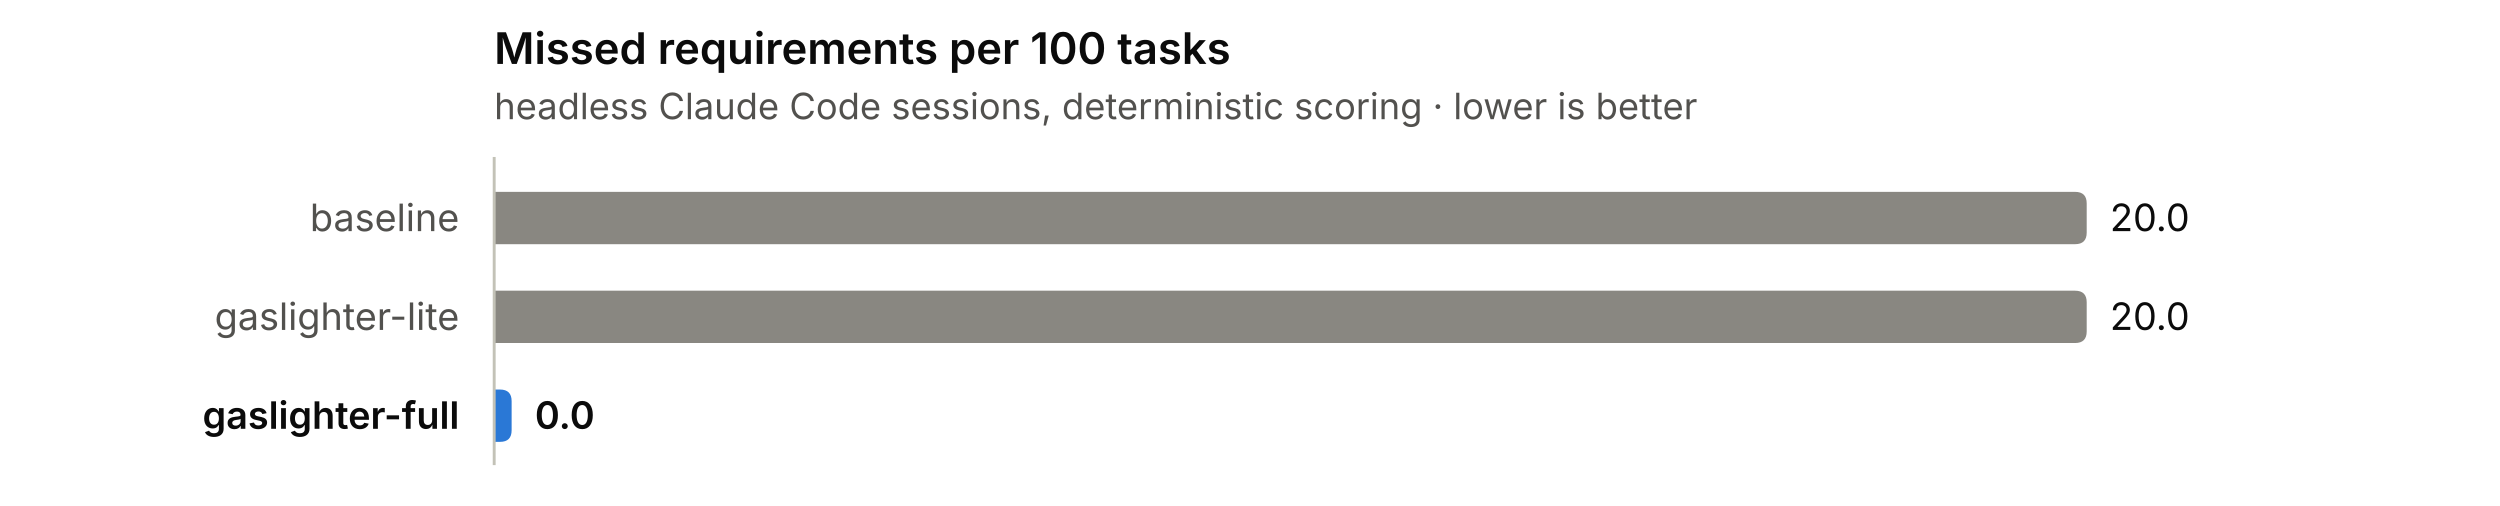
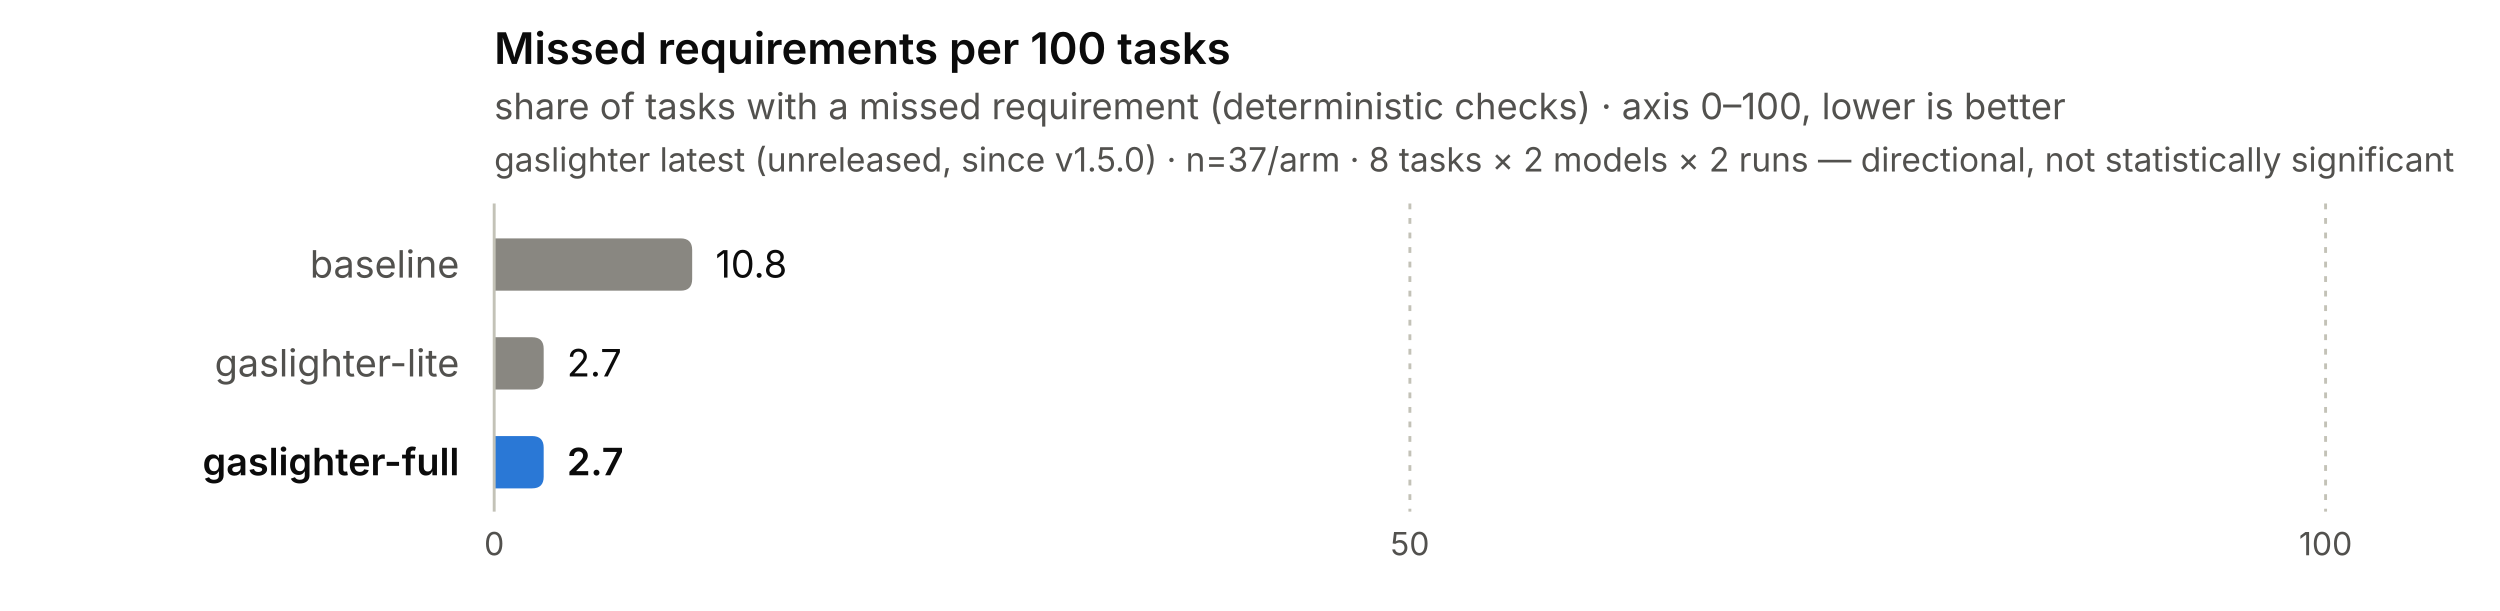
- <svg xmlns="http://www.w3.org/2000/svg" width="860" height="174" viewBox="0 0 860 174" role="img" aria-label="Missed requirements per 100 tasks by arm; gaslighter-full lowest at 0.0, baseline highest at 20.0.">
+ <svg xmlns="http://www.w3.org/2000/svg" width="860" height="210" viewBox="0 0 860 210" role="img" aria-label="Missed requirements per 100 tasks by arm; gaslighter-full lowest at 2.7, baseline highest at 10.8.">
  <text x="170" y="22" font-family="system-ui, -apple-system, &quot;Segoe UI&quot;, sans-serif" font-size="15" font-weight="600" fill="#0b0b0b">Missed requirements per 100 tasks</text>
-   <text x="170" y="41" font-family="system-ui, -apple-system, &quot;Segoe UI&quot;, sans-serif" font-size="12.5" fill="#52514e">headless Claude Code sessions, deterministic scoring · lower is better</text>
-   <text x="158" y="79.5" text-anchor="end" font-family="system-ui, -apple-system, &quot;Segoe UI&quot;, sans-serif" font-size="13" fill="#52514e">baseline</text>
-   <path d="M170,66.0 H713.826 Q717.826,66.0 717.826,70.0 V80.0 Q717.826,84.0 713.826,84.0 H170 Z" fill="#898781" />
-   <text x="725.826" y="79.5" font-family="system-ui, -apple-system, &quot;Segoe UI&quot;, sans-serif" font-size="13" fill="#0b0b0b">20.0</text>
-   <text x="158" y="113.5" text-anchor="end" font-family="system-ui, -apple-system, &quot;Segoe UI&quot;, sans-serif" font-size="13" fill="#52514e">gaslighter-lite</text>
-   <path d="M170,100.0 H713.826 Q717.826,100.0 717.826,104.0 V114.0 Q717.826,118.0 713.826,118.0 H170 Z" fill="#898781" />
-   <text x="725.826" y="113.5" font-family="system-ui, -apple-system, &quot;Segoe UI&quot;, sans-serif" font-size="13" fill="#0b0b0b">20.0</text>
-   <text x="158" y="147.5" text-anchor="end" font-family="system-ui, -apple-system, &quot;Segoe UI&quot;, sans-serif" font-size="13" font-weight="600" fill="#0b0b0b">gaslighter-full</text>
-   <path d="M170,134.0 H172 Q176,134.0 176,138.0 V148.0 Q176,152.0 172,152.0 H170 Z" fill="#2a78d6" />
-   <text x="184" y="147.5" font-family="system-ui, -apple-system, &quot;Segoe UI&quot;, sans-serif" font-size="13" font-weight="600" fill="#0b0b0b">0.0</text>
-   <line x1="170" y1="54" x2="170" y2="160" stroke="#c3c2b7" stroke-width="1" />
+   <text x="170" y="41" font-family="system-ui, -apple-system, &quot;Segoe UI&quot;, sans-serif" font-size="12.5" fill="#52514e">share of tasks with a missed requirement (deterministic checks) · axis 0–100, lower is better</text>
+   <text x="170" y="59" font-family="system-ui, -apple-system, &quot;Segoe UI&quot;, sans-serif" font-size="11.5" fill="#52514e">gaslighter latest (unreleased, since v1.5.0) · n=37/arm · 8 tasks × 2 models × 2 runs — directional, not statistically significant</text>
+   <text x="158" y="95.5" text-anchor="end" font-family="system-ui, -apple-system, &quot;Segoe UI&quot;, sans-serif" font-size="13" fill="#52514e">baseline</text>
+   <path d="M170,82.0 H234.108 Q238.108,82.0 238.108,86.0 V96.0 Q238.108,100.0 234.108,100.0 H170 Z" fill="#898781" />
+   <text x="246.108" y="95.5" font-family="system-ui, -apple-system, &quot;Segoe UI&quot;, sans-serif" font-size="13" fill="#0b0b0b">10.8</text>
+   <text x="158" y="129.5" text-anchor="end" font-family="system-ui, -apple-system, &quot;Segoe UI&quot;, sans-serif" font-size="13" fill="#52514e">gaslighter-lite</text>
+   <path d="M170,116.0 H183.027 Q187.027,116.0 187.027,120.0 V130.0 Q187.027,134.0 183.027,134.0 H170 Z" fill="#898781" />
+   <text x="195.027" y="129.5" font-family="system-ui, -apple-system, &quot;Segoe UI&quot;, sans-serif" font-size="13" fill="#0b0b0b">2.7</text>
+   <text x="158" y="163.5" text-anchor="end" font-family="system-ui, -apple-system, &quot;Segoe UI&quot;, sans-serif" font-size="13" font-weight="600" fill="#0b0b0b">gaslighter-full</text>
+   <path d="M170,150.0 H183.027 Q187.027,150.0 187.027,154.0 V164.0 Q187.027,168.0 183.027,168.0 H170 Z" fill="#2a78d6" />
+   <text x="195.027" y="163.5" font-family="system-ui, -apple-system, &quot;Segoe UI&quot;, sans-serif" font-size="13" font-weight="600" fill="#0b0b0b">2.7</text>
+   <line x1="170" y1="70" x2="170" y2="176" stroke="#c3c2b7" stroke-width="1" />
+   <line x1="485.0" y1="70" x2="485.0" y2="176" stroke="#c3c2b7" stroke-width="1" stroke-dasharray="2 3" />
+   <text x="485.0" y="191" text-anchor="middle" font-family="system-ui, -apple-system, &quot;Segoe UI&quot;, sans-serif" font-size="11" fill="#52514e">50</text>
+   <line x1="800.0" y1="70" x2="800.0" y2="176" stroke="#c3c2b7" stroke-width="1" stroke-dasharray="2 3" />
+   <text x="800.0" y="191" text-anchor="middle" font-family="system-ui, -apple-system, &quot;Segoe UI&quot;, sans-serif" font-size="11" fill="#52514e">100</text>
+   <text x="170" y="191" text-anchor="middle" font-family="system-ui, -apple-system, &quot;Segoe UI&quot;, sans-serif" font-size="11" fill="#52514e">0</text>
</svg>
